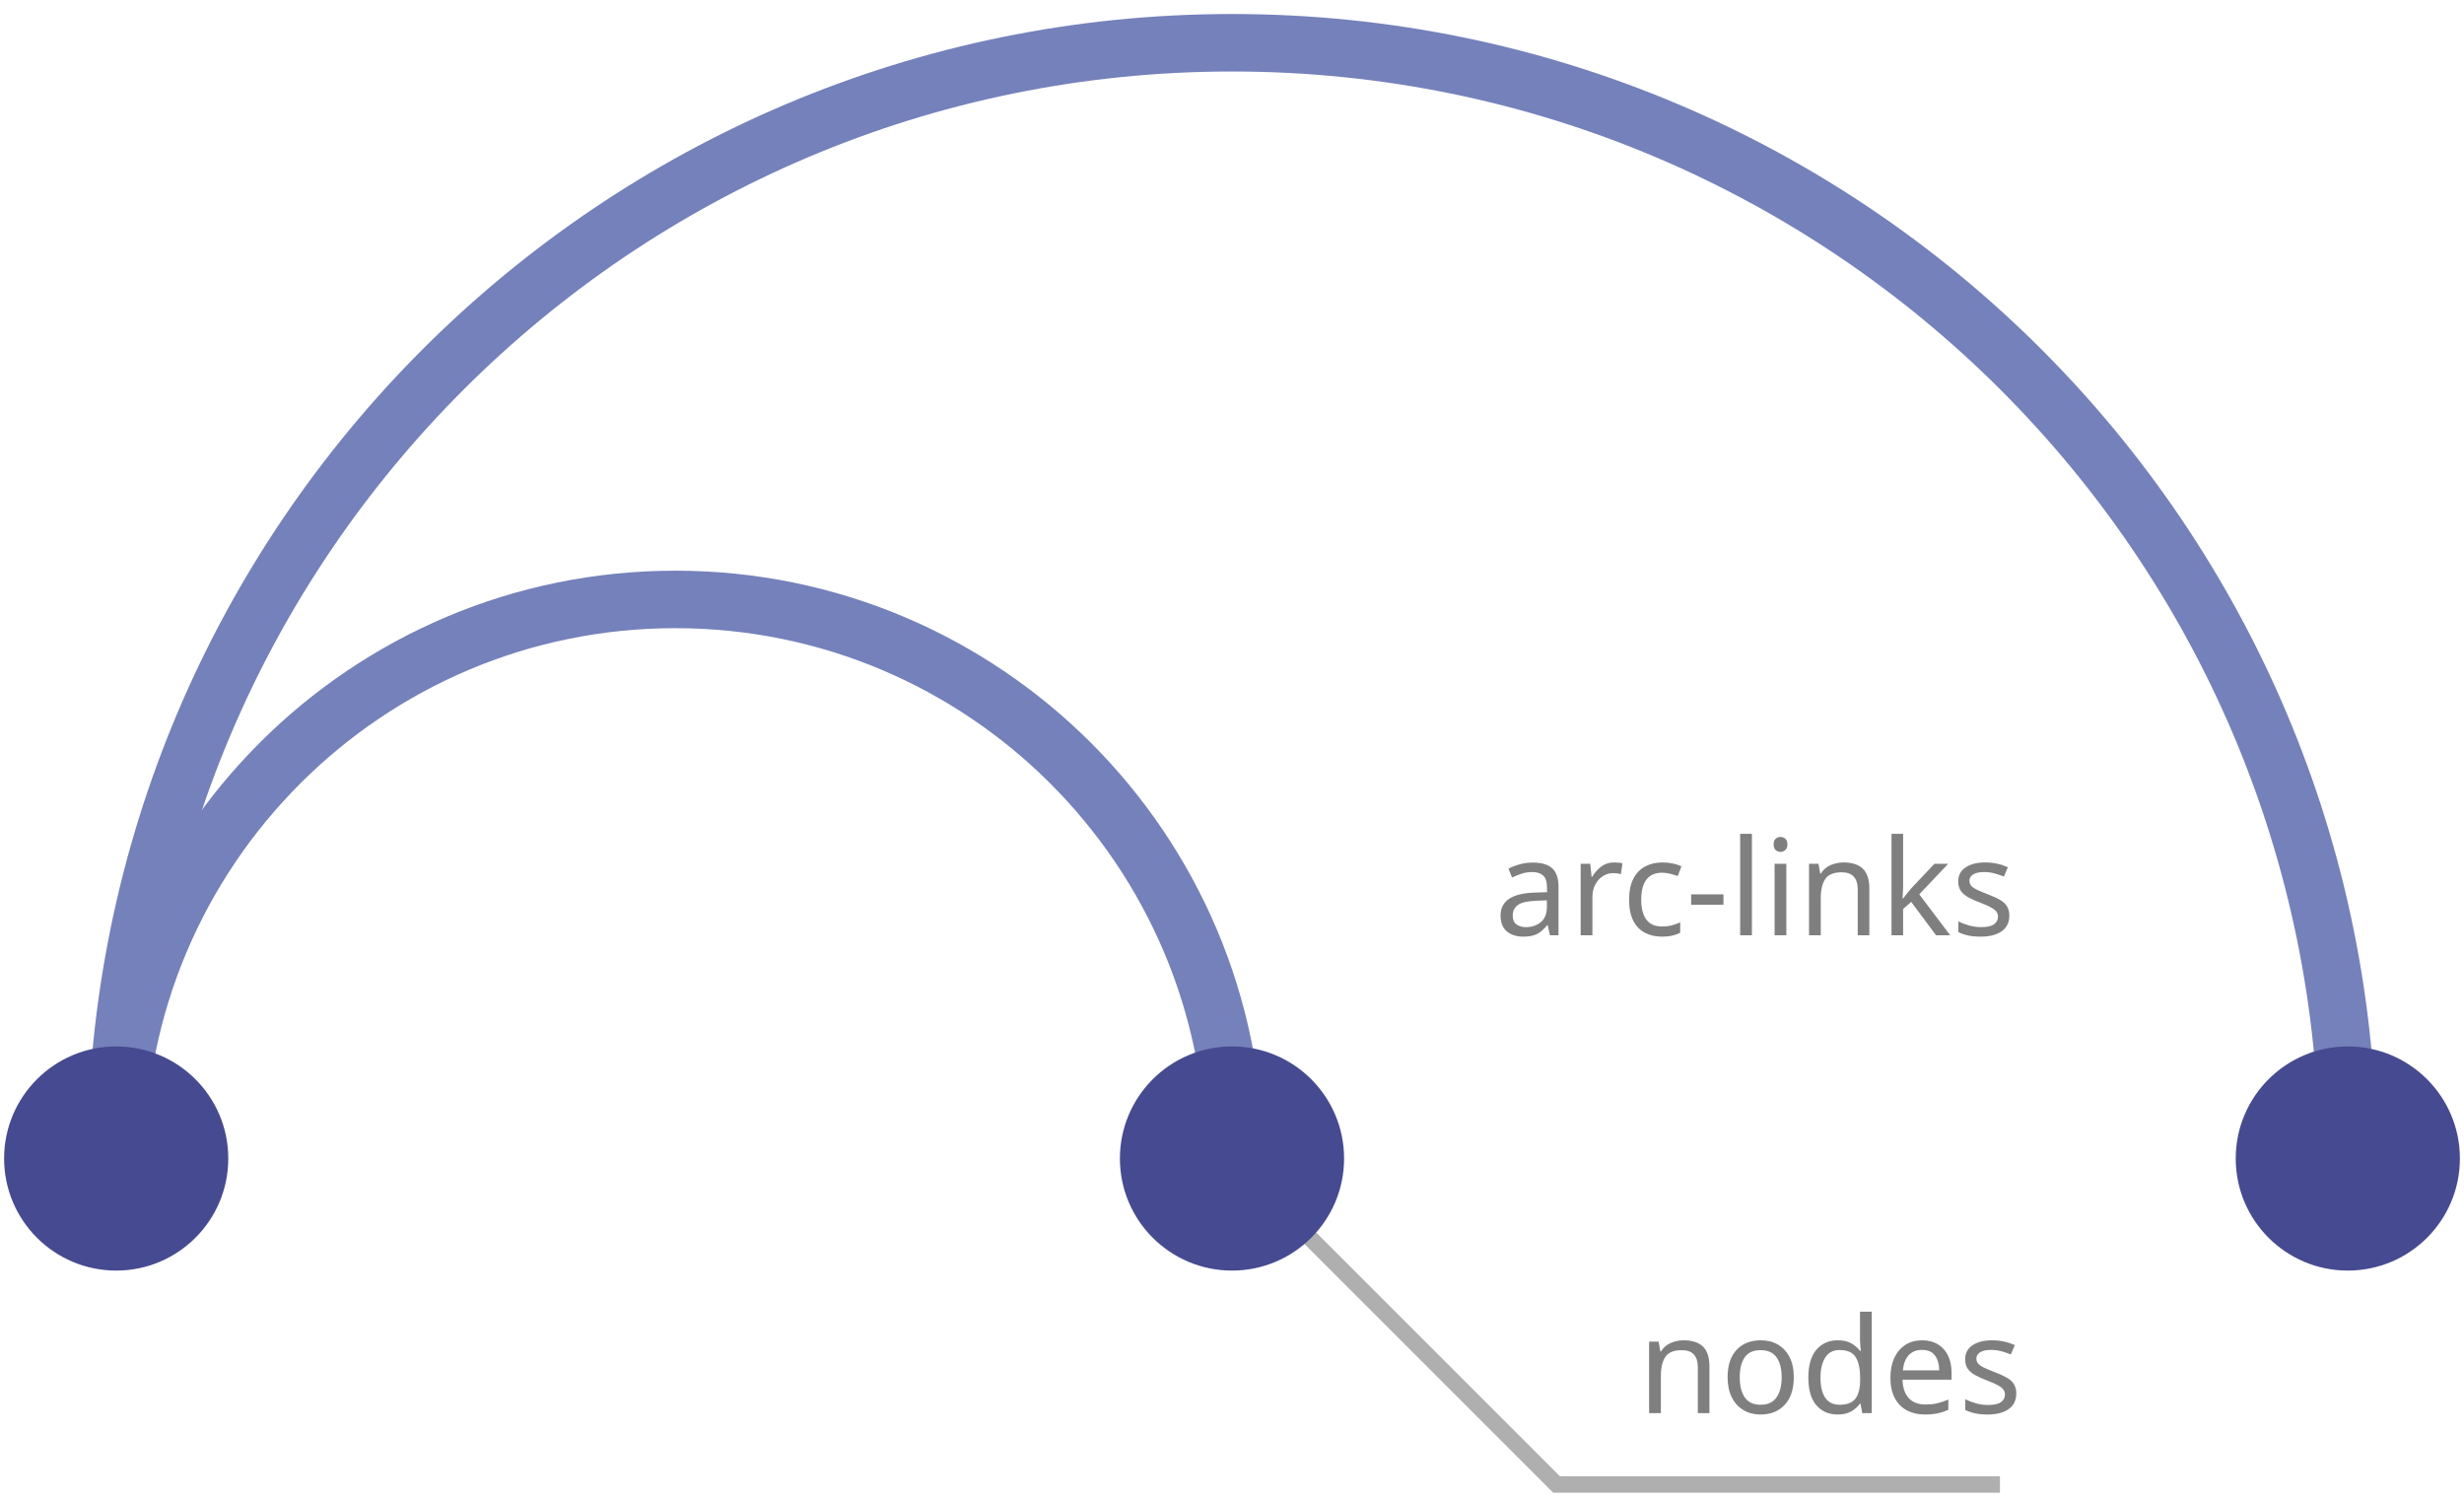
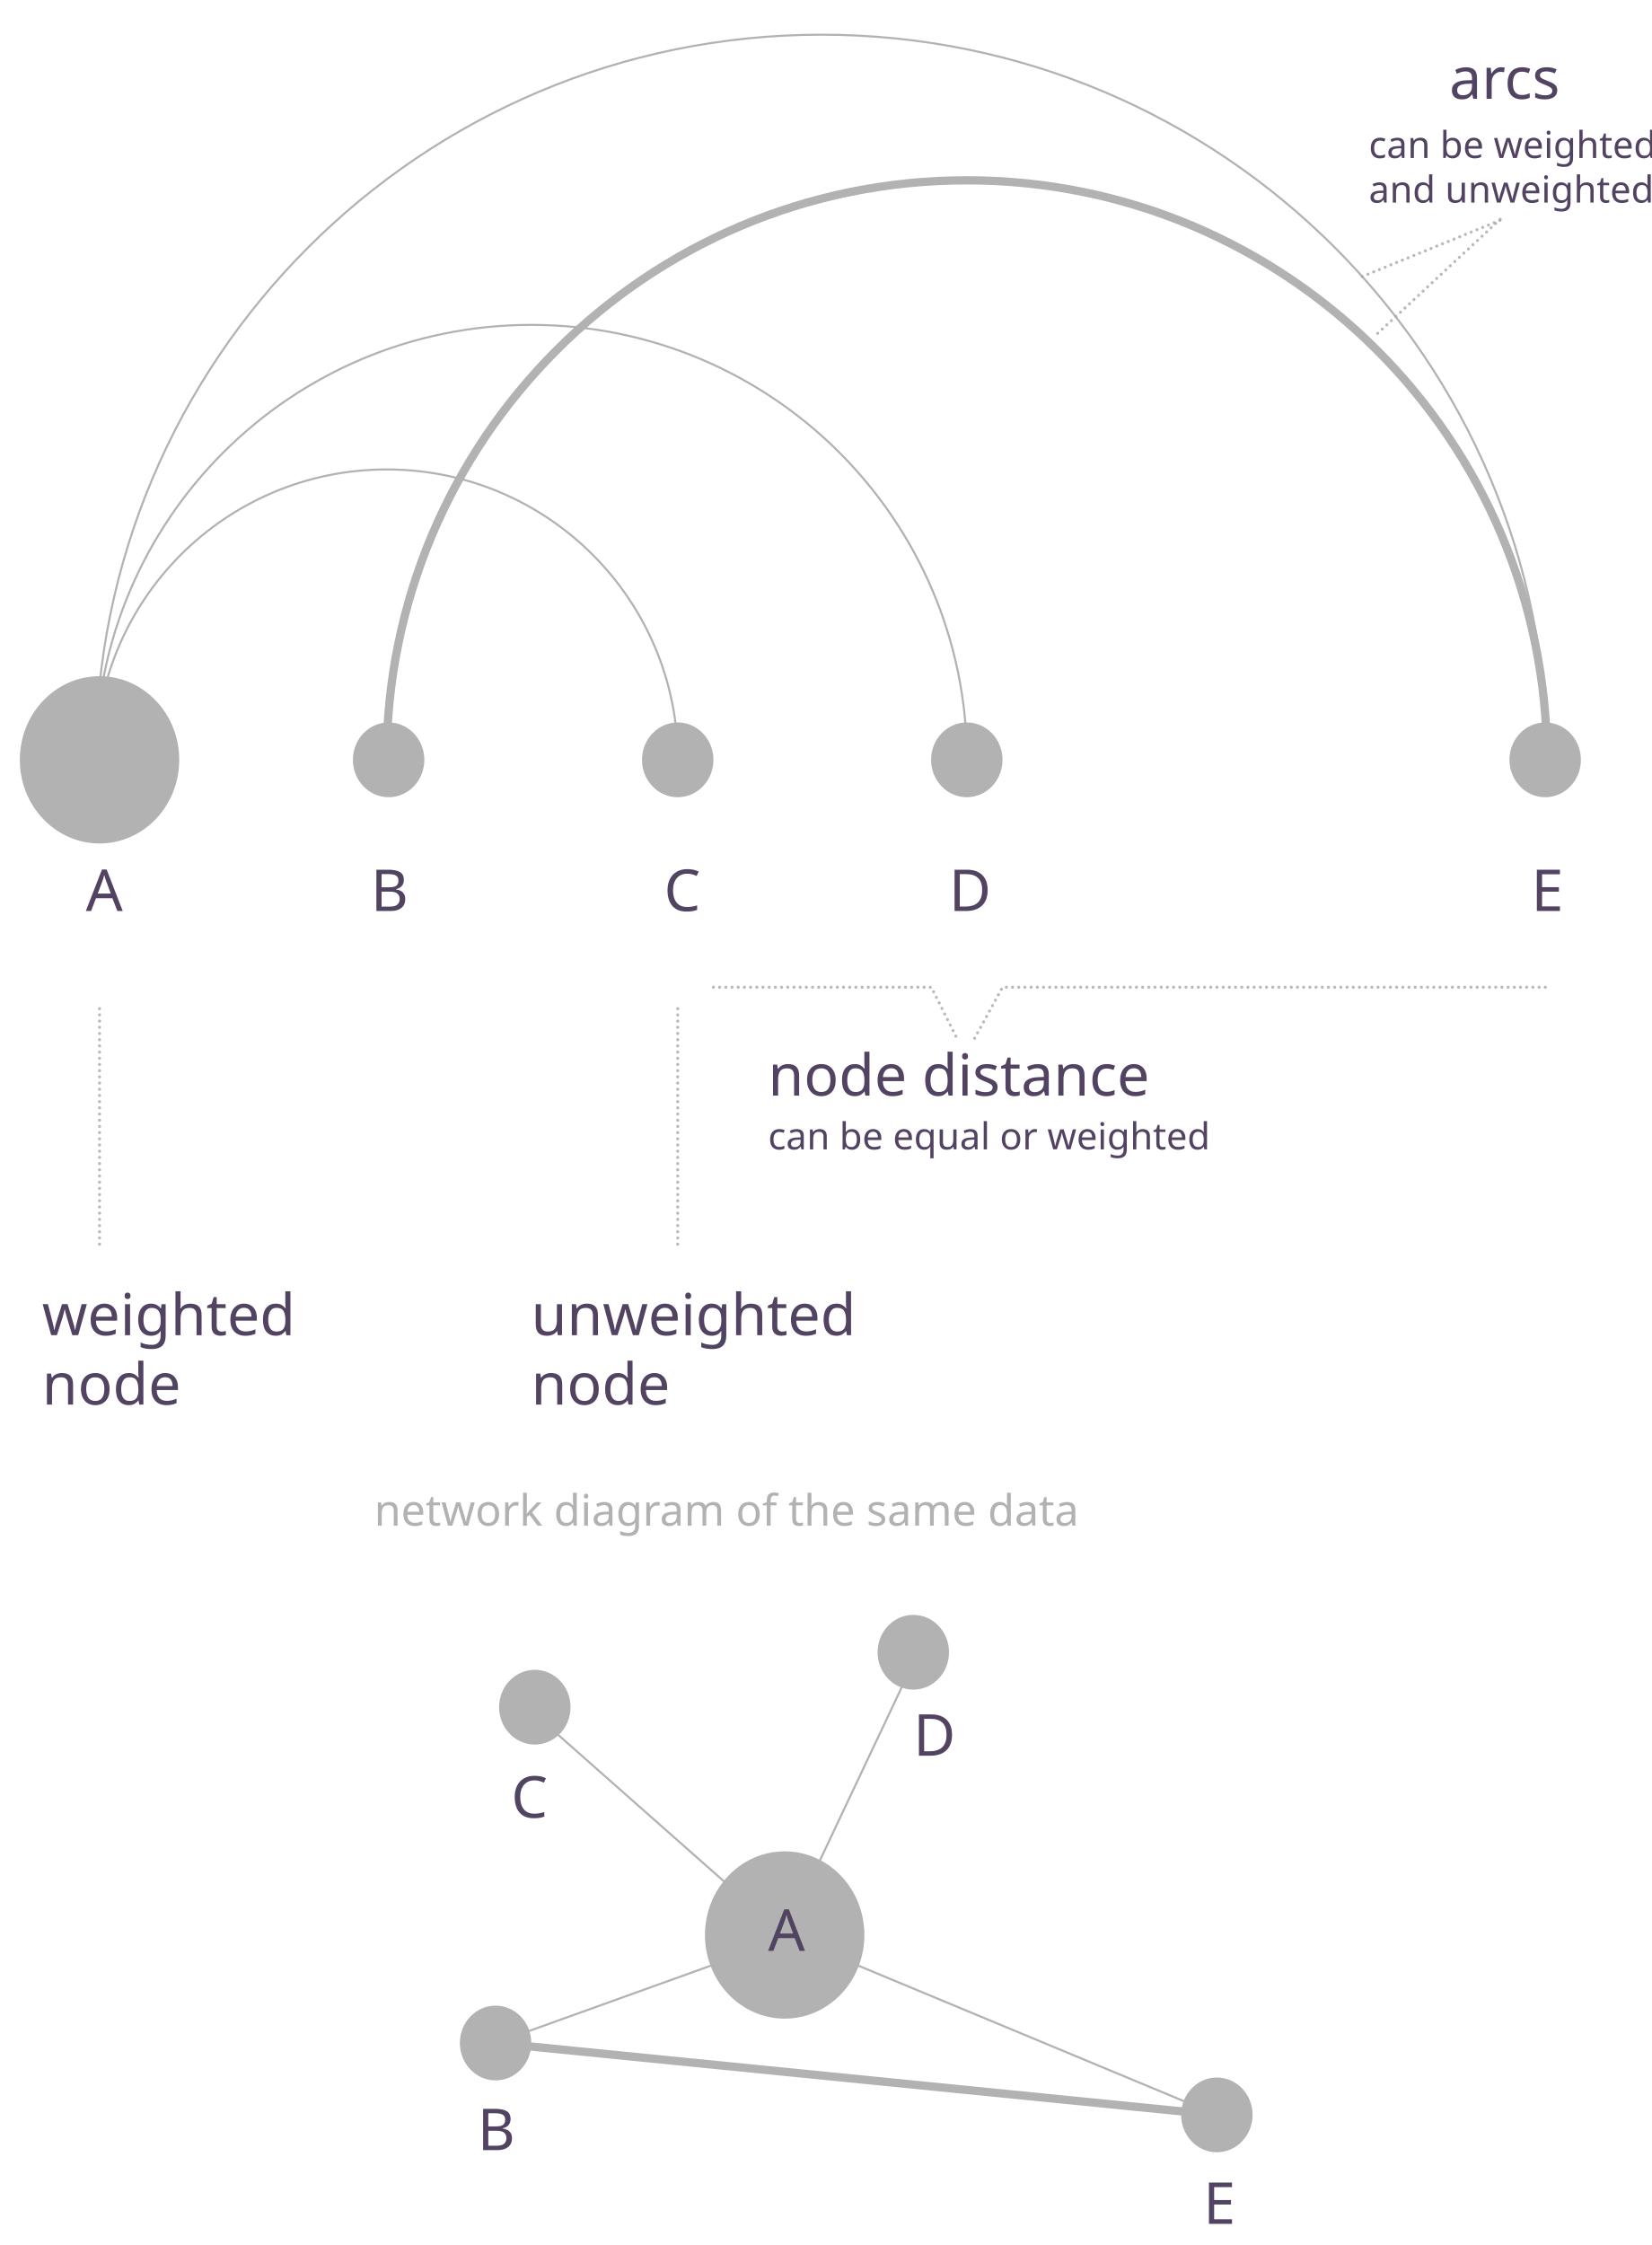
- <svg xmlns="http://www.w3.org/2000/svg" version="1.1" id="Layer_1" x="0px" y="0px" width="1200px" height="730px" viewBox="0 0 1200 730" enable-background="new 0 0 1200 730" xml:space="preserve">
-   <g>
-     <polyline fill="none" stroke="#AFAFAF" stroke-width="8" stroke-miterlimit="10" points="974,723 758.067,723 627.157,592.09  " />
-     <path fill="none" stroke="#7581BA" stroke-width="28" stroke-miterlimit="10" d="M601.171,564.242   c0-150.383-121.91-272.293-272.293-272.293S56.586,413.859,56.586,564.242" />
-     <path fill="none" stroke="#7581BA" stroke-width="28" stroke-miterlimit="10" d="M1143.414,564.242   c0-300.119-243.295-543.414-543.414-543.414S56.586,264.123,56.586,564.242" />
-     <circle fill="#464A90" cx="56.586" cy="564.242" r="54.586" />
-     <circle fill="#464A90" cx="600" cy="564.242" r="54.586" />
-     <circle fill="#464A90" cx="1143.414" cy="564.242" r="54.586" />
-     <g>
-       <text transform="matrix(1 0 0 1 727.8074 455.5312)" fill="#7F7F7F" font-family="'Roboto-Regular'" font-size="65px">arc-links</text>
-     </g>
-     <g>
-       <text transform="matrix(1 0 0 1 797.616 688.2695)" fill="#7F7F7F" font-family="'Roboto-Regular'" font-size="65px">nodes</text>
-     </g>
+ <svg xmlns="http://www.w3.org/2000/svg" enable-background="new 0 0 800 1087" viewBox="0 0 800 1087">
+   <text transform="translate(662.8678 76.4985)">
+     <tspan fill="#514361" font-family="'Roboto-Italic'" font-size="18" x="0" y="0">can be weighted</tspan>
+     <tspan fill="#514361" font-family="'Roboto-Italic'" font-size="18" x="0" y="21.6">and unweighted</tspan>
+   </text>
+   <text fill="#514361" font-family="'Roboto-Italic'" font-size="18" transform="translate(371.9755 556.5088)">can be equal or weighted</text>
+   <g fill="#b2b2b2">
+     <ellipse cx="48.2" cy="367.9" rx="38.6" ry="40.5" />
+     <ellipse cx="380" cy="936.9" rx="38.6" ry="40.5" />
+     <ellipse cx="188.2" cy="367.9" rx="17.3" ry="18.1" />
+     <ellipse cx="328.2" cy="367.9" rx="17.3" ry="18.1" />
+     <ellipse cx="259" cy="826.6" rx="17.3" ry="18.1" />
+     <ellipse cx="442.3" cy="800" rx="17.3" ry="18.1" />
+     <ellipse cx="589.3" cy="1024" rx="17.3" ry="18.1" />
+     <ellipse cx="240" cy="989.2" rx="17.3" ry="18.1" />
+     <ellipse cx="468.2" cy="367.9" rx="17.3" ry="18.1" />
+     <ellipse cx="748.3" cy="367.9" rx="17.3" ry="18.1" />
  </g>
+   <path d="m46.3 368.3c0-194.1 157.4-351.5 351.5-351.5s351.5 157.4 351.5 351.5" fill="none" stroke="#b2b2b2" stroke-miterlimit="10" />
+   <path d="m187.2 368.3c0-155.2 125.8-281 281-281s281 125.8 281 281" fill="none" stroke="#b2b2b2" stroke-miterlimit="10" stroke-width="4" />
+   <path d="m46.3 368.3c0-116.5 94.5-211 211-211s211 94.5 211 211" fill="none" stroke="#b2b2b2" stroke-miterlimit="10" />
+   <path d="m46.3 368.3c0-77.9 63.1-141 141-141s141 63.1 141 141" fill="none" stroke="#b2b2b2" stroke-miterlimit="10" />
+   <path d="m328.2 488.4v116.8" style="opacity:.8;fill:none;stroke:#a8a8a8;stroke-width:1.5;stroke-linecap:round;stroke-miterlimit:10;stroke-dasharray:0 3" />
+   <text transform="translate(257.2457 646.4813)">
+     <tspan fill="#514361" font-family="'RobotoMono-Regular'" font-size="28" x="0" y="0">unweighted</tspan>
+     <tspan fill="#514361" font-family="'RobotoMono-Regular'" font-size="28" x="0" y="33.6">node</tspan>
+   </text>
+   <text fill="#b2b2b2" font-family="'RobotoMono-Regular'" font-size="21" transform="translate(181.2344 738.6997)">network diagram of the same data</text>
+   <text fill="#514361" font-family="'RobotoMono-Regular'" font-size="28" transform="translate(371.9755 530.4916)">node distance</text>
+   <path d="m48.2 488.4v116.8" style="opacity:.8;fill:none;stroke:#a8a8a8;stroke-width:1.5;stroke-linecap:round;stroke-miterlimit:10;stroke-dasharray:0 3" />
+   <text transform="translate(20.3518 646.4811)">
+     <tspan fill="#514361" font-family="'RobotoMono-Regular'" font-size="28" x="0" y="0">weighted</tspan>
+     <tspan fill="#514361" font-family="'RobotoMono-Regular'" font-size="28" x="0" y="33.6">node</tspan>
+   </text>
+   <path d="m659.7 133.9 67.9-27.7" style="opacity:.8;fill:none;stroke:#a8a8a8;stroke-width:1.5;stroke-linecap:round;stroke-miterlimit:10;stroke-dasharray:0 3" />
+   <text fill="#514361" font-family="'RobotoMono-Regular'" font-size="28" transform="translate(701.8418 47.8375)">arcs</text>
+   <path d="m726.5 106.2-59.5 55.4" style="opacity:.8;fill:none;stroke:#a8a8a8;stroke-width:1.5;stroke-linecap:round;stroke-miterlimit:10;stroke-dasharray:0 3" />
+   <text fill="#514361" font-family="'RobotoMono-Regular'" font-size="28" transform="translate(41.5674 441.0889)">A</text>
+   <text fill="#514361" font-family="'RobotoMono-Regular'" font-size="28" transform="translate(179.5605 441.0889)">B</text>
+   <text fill="#514361" font-family="'RobotoMono-Regular'" font-size="28" transform="translate(231.2452 1041.056)">B</text>
+   <text fill="#514361" font-family="'RobotoMono-Regular'" font-size="28" transform="translate(321.5605 441.0889)">C</text>
+   <text fill="#514361" font-family="'RobotoMono-Regular'" font-size="28" transform="translate(247.5605 880.0889)">C</text>
+   <text fill="#514361" font-family="'RobotoMono-Regular'" font-size="28" transform="translate(459.5605 441.0889)">D</text>
+   <text fill="#514361" font-family="'RobotoMono-Regular'" font-size="28" transform="translate(442.3069 850.0889)">D</text>
+   <text fill="#514361" font-family="'RobotoMono-Regular'" font-size="28" transform="translate(741.5605 441.0889)">E</text>
+   <text fill="#514361" font-family="'RobotoMono-Regular'" font-size="28" transform="translate(582.7506 1076.758)">E</text>
+   <path d="m472 502.7 13.5-24.7h263.7" style="opacity:.8;fill:none;stroke:#a8a8a8;stroke-width:1.5;stroke-linecap:round;stroke-miterlimit:10;stroke-dasharray:0 3" />
+   <path d="m345.5 478h105.5l12.4 24.7" style="opacity:.8;fill:none;stroke:#a8a8a8;stroke-width:1.5;stroke-linecap:round;stroke-miterlimit:10;stroke-dasharray:0 3" />
+   <path d="m240 989.2 140-50.3" fill="none" stroke="#b2b2b2" stroke-miterlimit="10" />
+   <path d="m380 936.9-121-106.9" fill="none" stroke="#b2b2b2" stroke-miterlimit="10" />
+   <path d="m380 936.9 64.7-136.9" fill="none" stroke="#b2b2b2" stroke-miterlimit="10" />
+   <path d="m380 936.9 209.3 87.1" fill="none" stroke="#b2b2b2" stroke-miterlimit="10" />
+   <path d="m240 989.2 349.3 34.8" fill="none" stroke="#b2b2b2" stroke-miterlimit="10" stroke-width="4" />
+   <text fill="#514361" font-family="'RobotoMono-Regular'" font-size="28" transform="translate(371.9755 944.5918)">A</text>
</svg>
